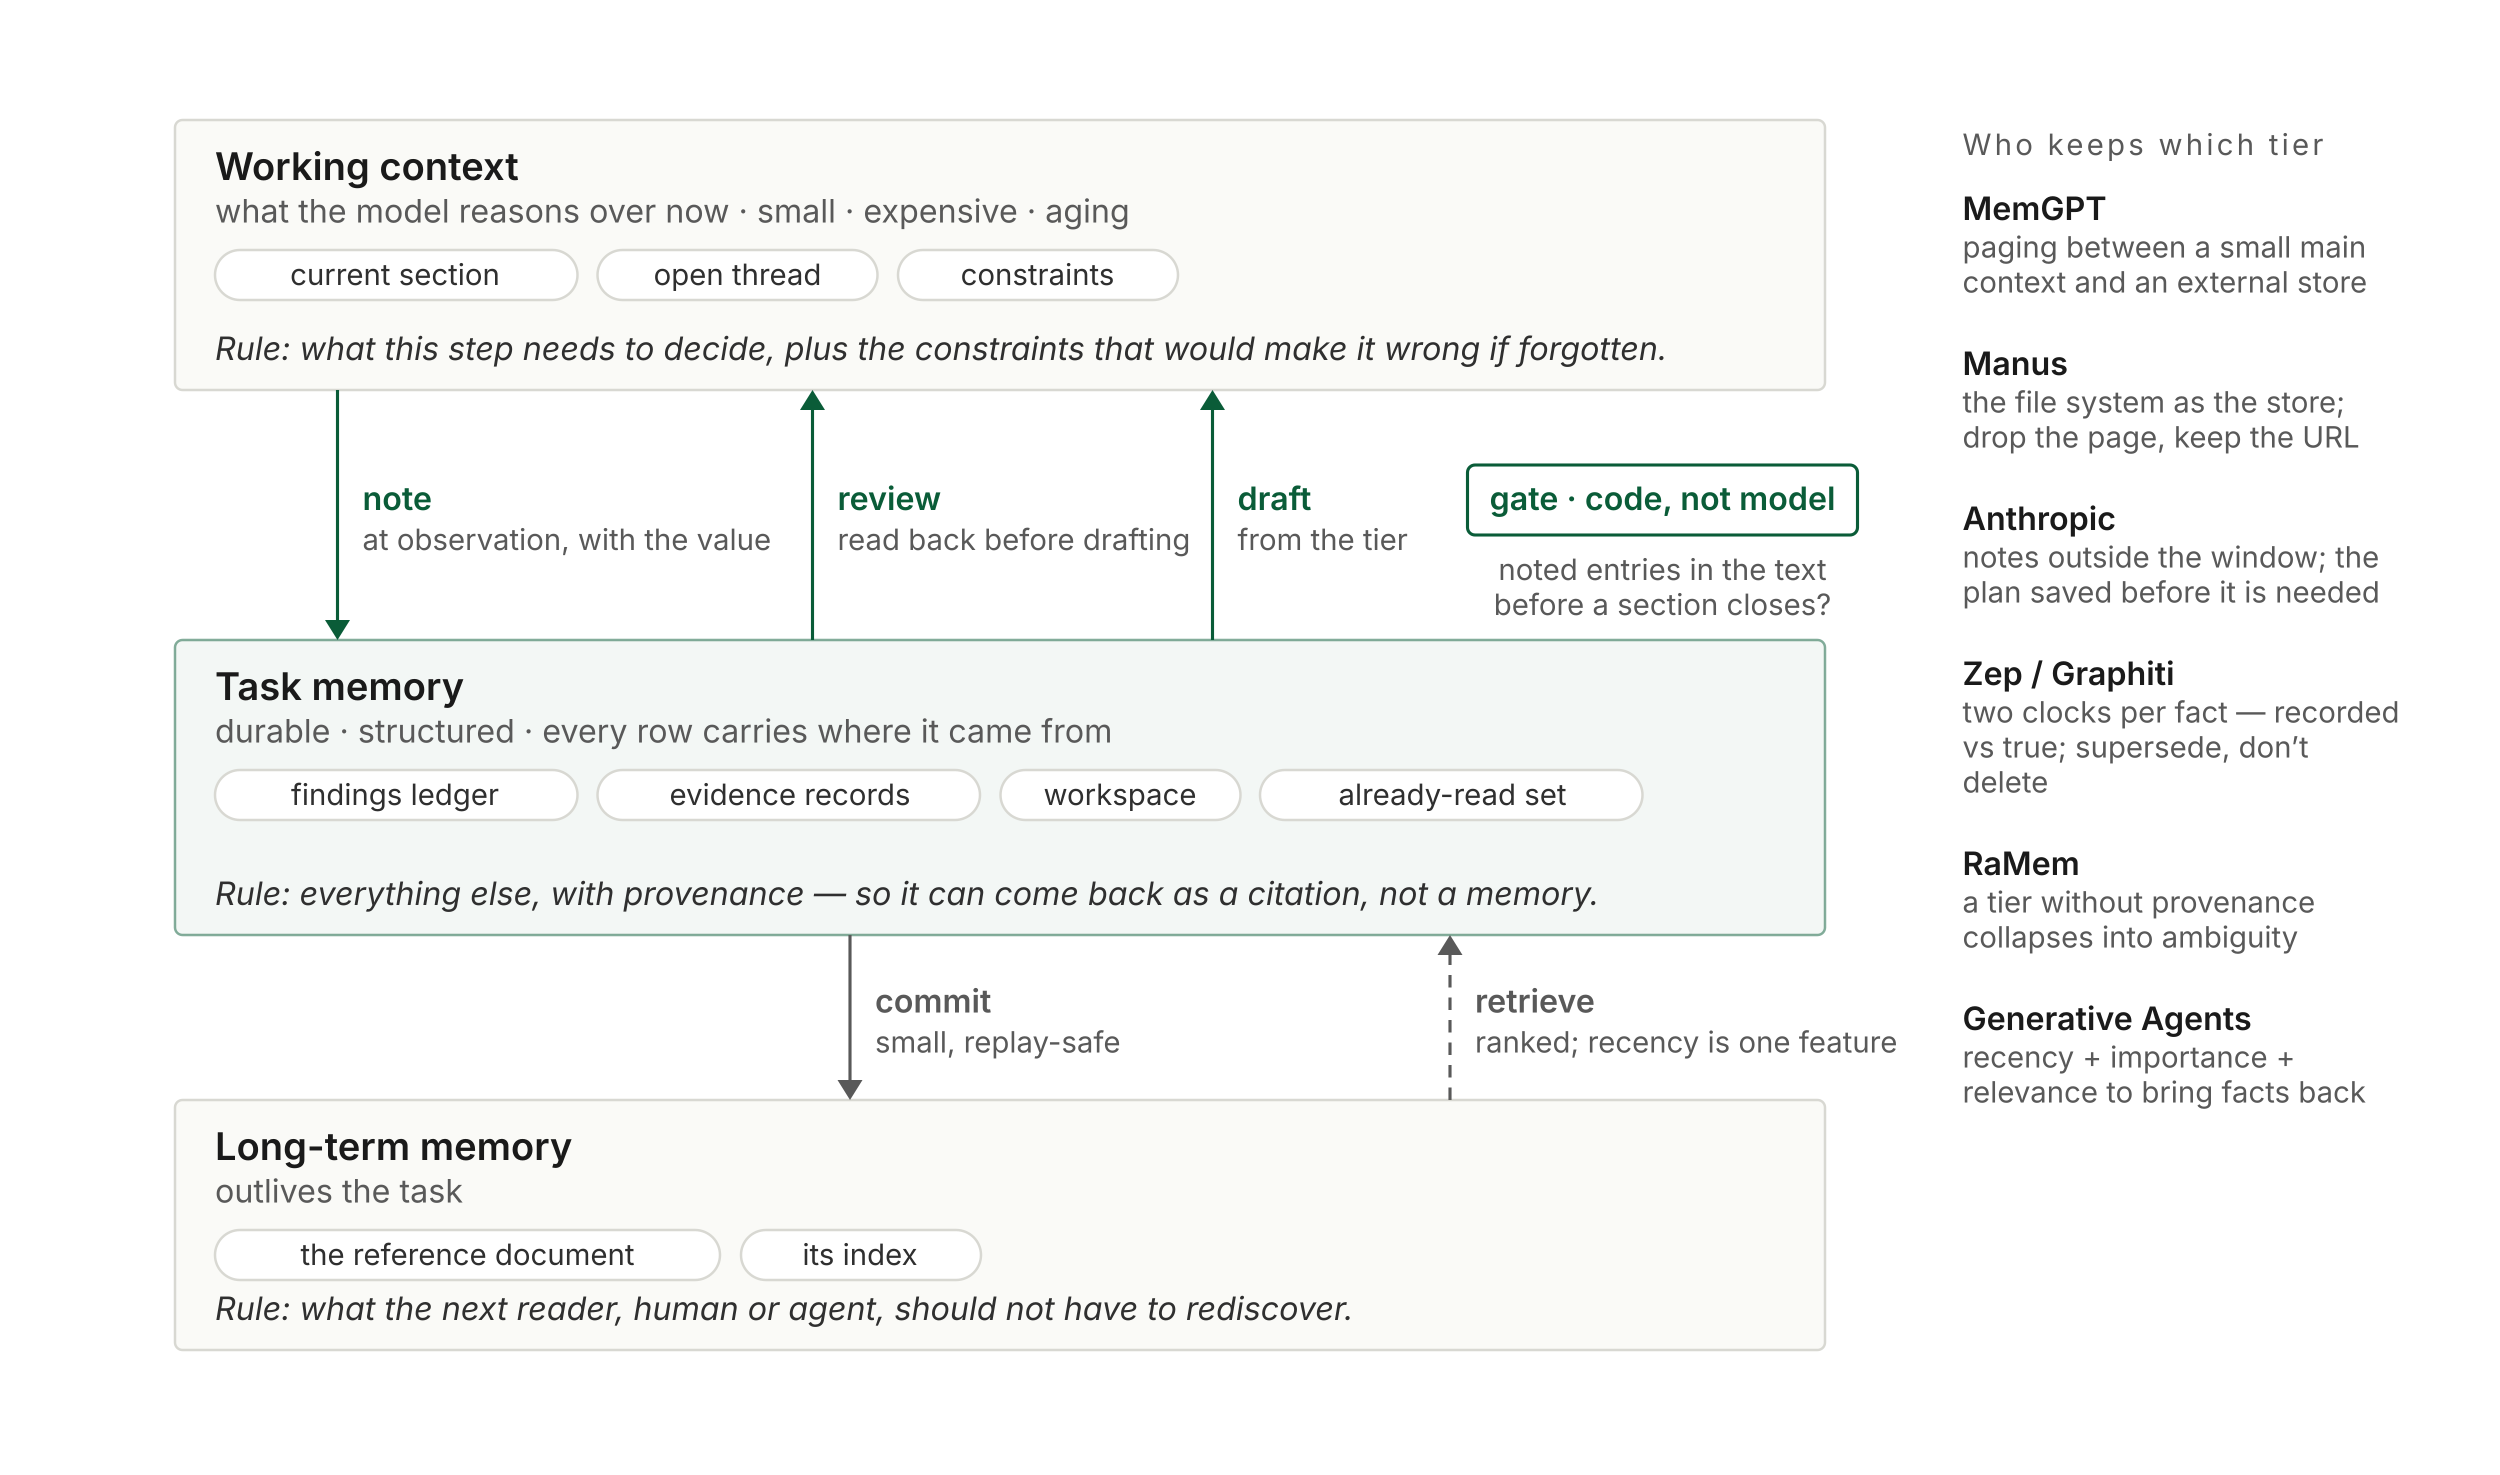
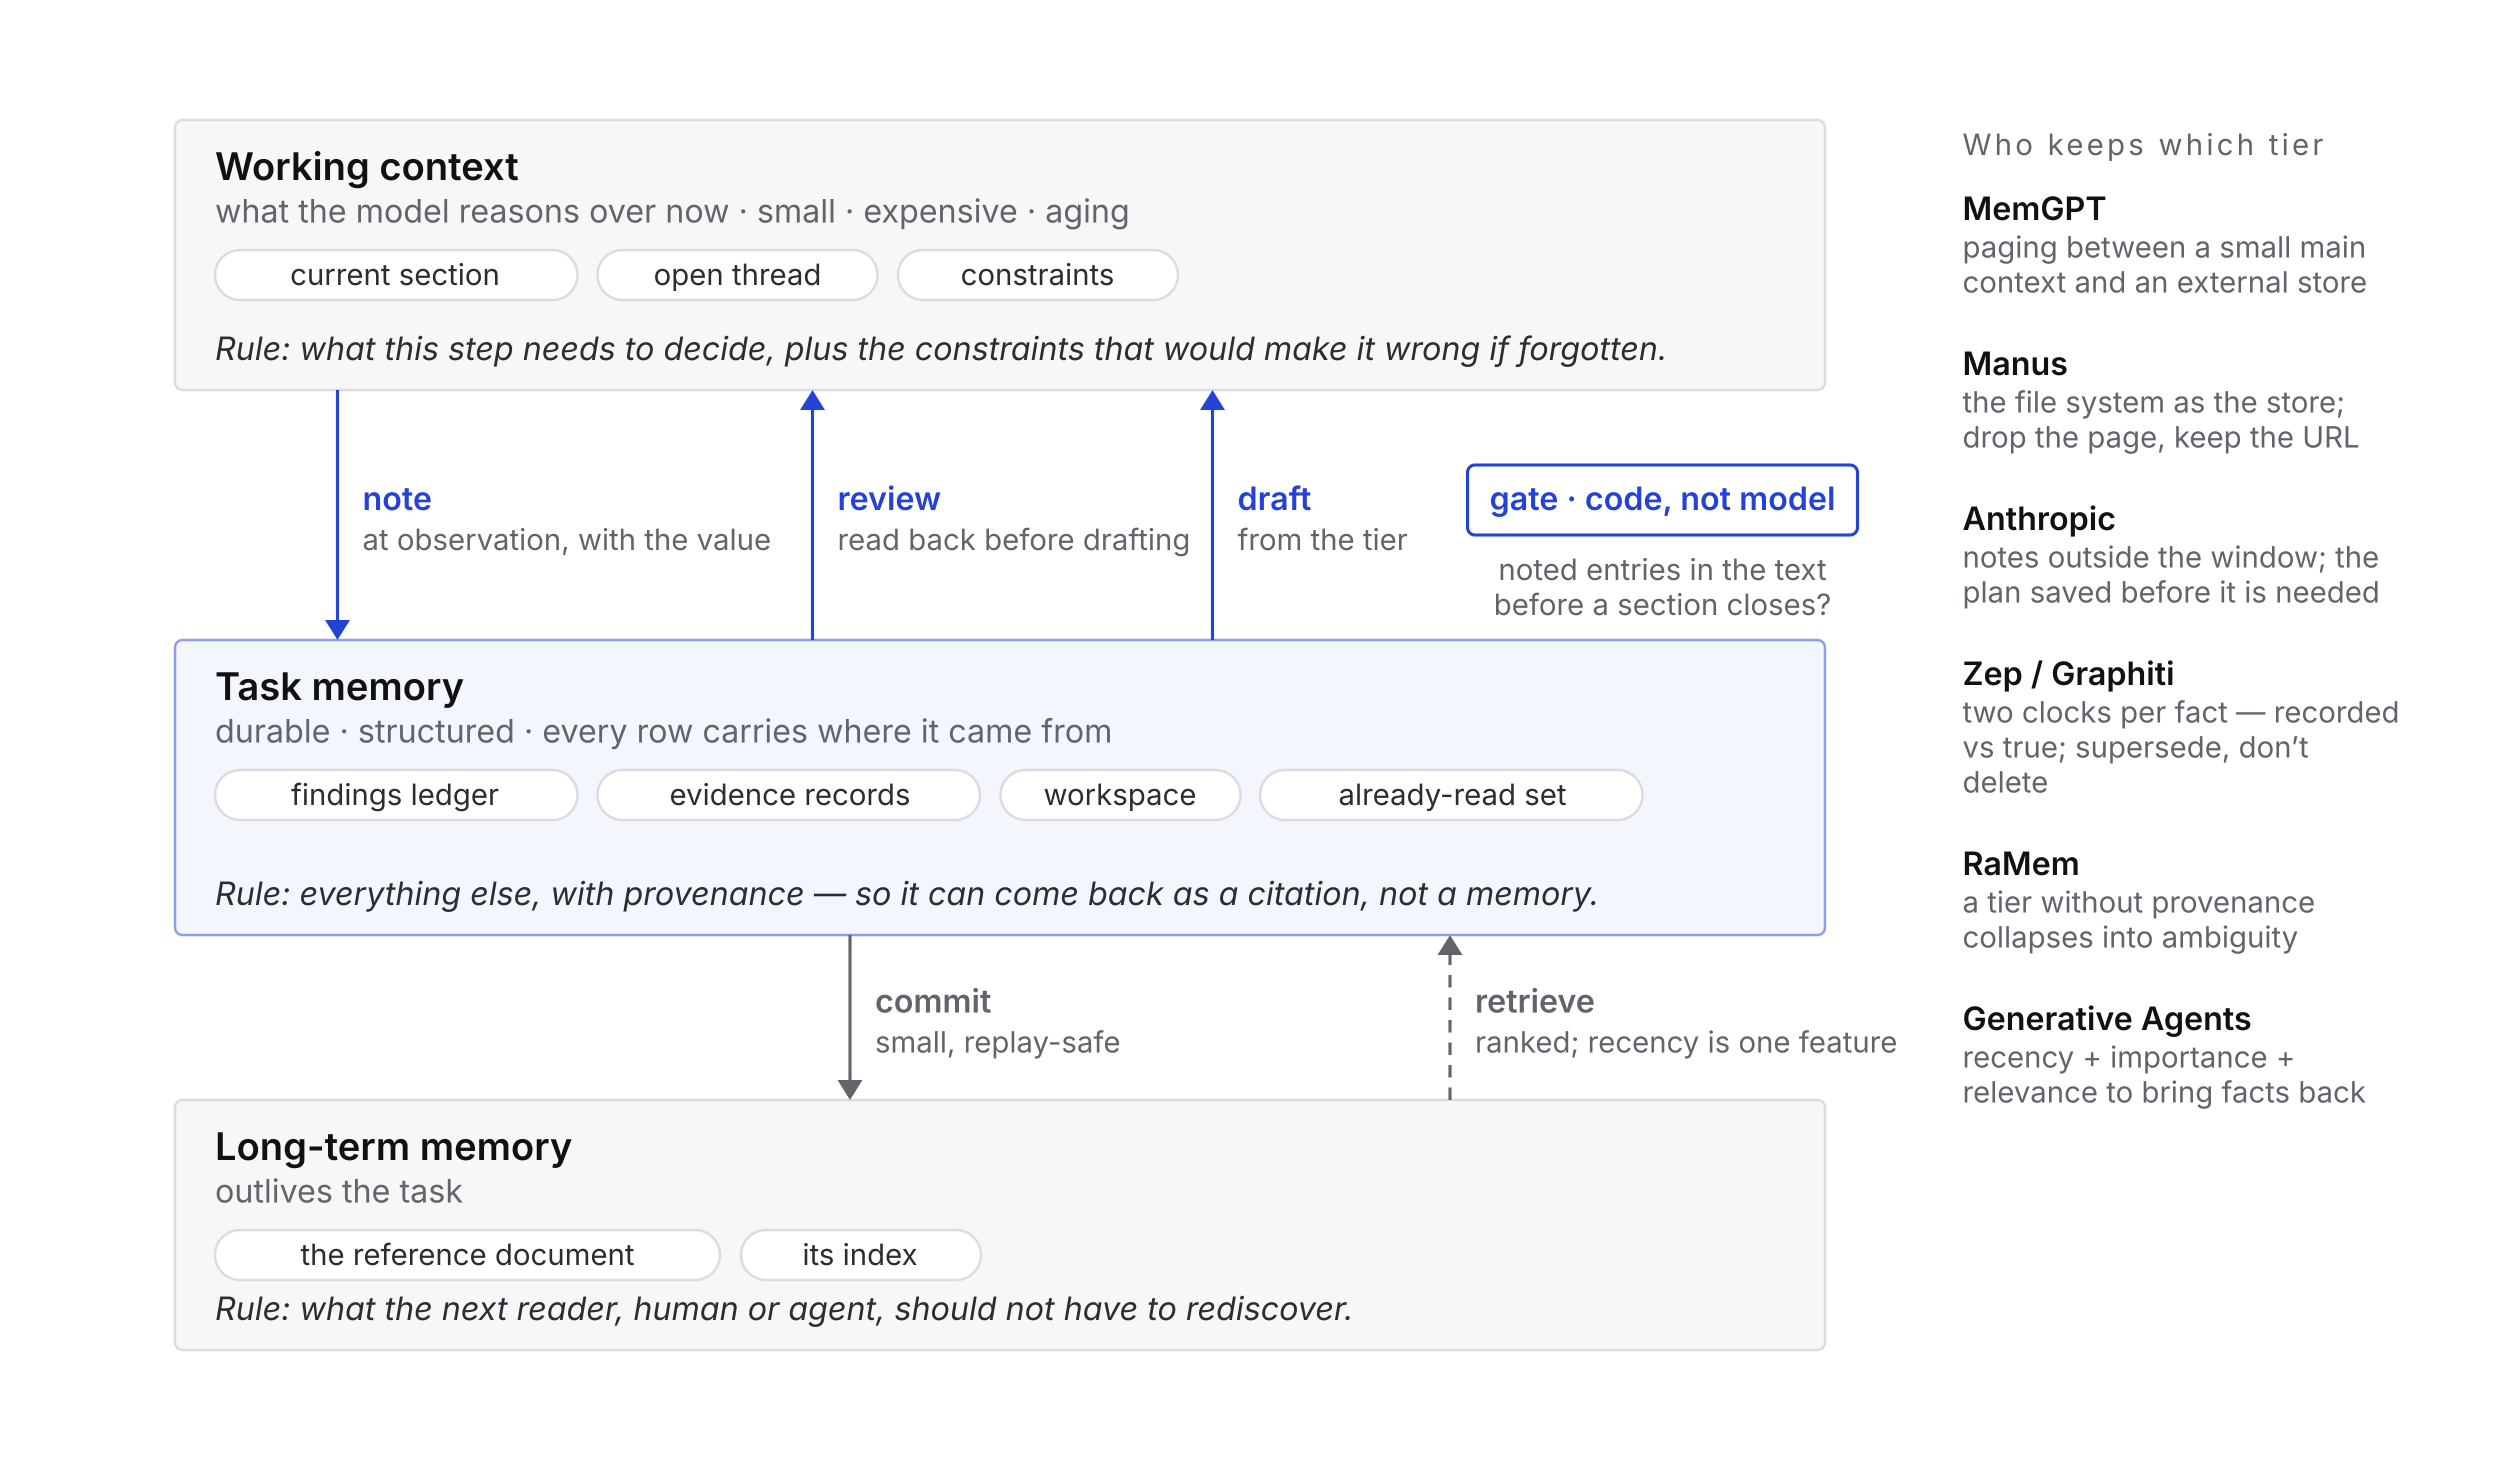
<svg xmlns="http://www.w3.org/2000/svg" viewBox="0 0 1000 590" width="1000" height="590" role="img" aria-labelledby="title desc" font-family="Inter, system-ui, -apple-system, 'Segoe UI', sans-serif">
  <style>
-     .kicker { font-size: 11.75px; fill: #595959; letter-spacing: .11em; text-transform: uppercase; }
-     .h { font-size: 15.25px; fill: #1A1A1A; font-weight: 600; }  .sub { font-size: 12.9px; fill: #595959; }
-     .rule { font-size: 12.9px; fill: #2F2F2F; font-style: italic; }  .chip { font-size: 11.75px; fill: #2F2F2F; }
-     .arrow { font-size: 12.9px; font-weight: 600; }  .arrowsub { font-size: 11.75px; fill: #595959; }
-     .fname { font-size: 12.9px; fill: #1A1A1A; font-weight: 600; }  .fwhat { font-size: 11.75px; fill: #595959; }
+     .kicker { font-size: 11.75px; fill: #62646C; letter-spacing: .11em; text-transform: uppercase; }
+     .h { font-size: 15.25px; fill: #111113; font-weight: 600; }  .sub { font-size: 12.9px; fill: #62646C; }
+     .rule { font-size: 12.9px; fill: #2C2D32; font-style: italic; }  .chip { font-size: 11.75px; fill: #2C2D32; }
+     .arrow { font-size: 12.9px; font-weight: 600; }  .arrowsub { font-size: 11.75px; fill: #62646C; }
+     .fname { font-size: 12.9px; fill: #111113; font-weight: 600; }  .fwhat { font-size: 11.75px; fill: #62646C; }
  </style>
  <rect width="1000" height="590" fill="#FFFFFF" />
  <g transform="translate(40,0)">
-     <rect x="30" y="48" width="660" height="108" rx="3" fill="#FAFAF7" stroke="#D8D8D2" stroke-opacity="1" />
+     <rect x="30" y="48" width="660" height="108" rx="3" fill="#F7F7F8" stroke="#DCDCE0" stroke-opacity="1" />
    <text class="h" x="46" y="72">Working context</text>
    <text class="sub" x="46" y="89">what the model reasons over now · small · expensive · aging</text>
    <text class="rule" x="46" y="144">Rule: what this step needs to decide, plus the constraints that would make it wrong if forgotten.</text>
-     <rect x="46" y="100" width="145" height="20" rx="10" fill="#FFFFFF" stroke="#D8D8D2" />
+     <rect x="46" y="100" width="145" height="20" rx="10" fill="#FFFFFF" stroke="#DCDCE0" />
    <text class="chip" x="118" y="114" text-anchor="middle">current section</text>
-     <rect x="199.0" y="100" width="112" height="20" rx="10" fill="#FFFFFF" stroke="#D8D8D2" />
+     <rect x="199.0" y="100" width="112" height="20" rx="10" fill="#FFFFFF" stroke="#DCDCE0" />
    <text class="chip" x="255" y="114" text-anchor="middle">open thread</text>
-     <rect x="319.2" y="100" width="112" height="20" rx="10" fill="#FFFFFF" stroke="#D8D8D2" />
+     <rect x="319.2" y="100" width="112" height="20" rx="10" fill="#FFFFFF" stroke="#DCDCE0" />
    <text class="chip" x="375" y="114" text-anchor="middle">constraints</text>
-     <rect x="30" y="256" width="660" height="118" rx="3" fill="rgba(10,92,56,0.05)" stroke="#0A5C38" stroke-opacity="0.5" />
+     <rect x="30" y="256" width="660" height="118" rx="3" fill="rgba(36,67,214,0.05)" stroke="#2443D6" stroke-opacity="0.5" />
    <text class="h" x="46" y="280">Task memory</text>
    <text class="sub" x="46" y="297">durable · structured · every row carries where it came from</text>
    <text class="rule" x="46" y="362">Rule: everything else, with provenance — so it can come back as a citation, not a memory.</text>
-     <rect x="46" y="308" width="145" height="20" rx="10" fill="#FFFFFF" stroke="#D8D8D2" />
+     <rect x="46" y="308" width="145" height="20" rx="10" fill="#FFFFFF" stroke="#DCDCE0" />
    <text class="chip" x="118" y="322" text-anchor="middle">findings ledger</text>
-     <rect x="199.0" y="308" width="153" height="20" rx="10" fill="#FFFFFF" stroke="#D8D8D2" />
+     <rect x="199.0" y="308" width="153" height="20" rx="10" fill="#FFFFFF" stroke="#DCDCE0" />
    <text class="chip" x="276" y="322" text-anchor="middle">evidence records</text>
-     <rect x="360.2" y="308" width="96" height="20" rx="10" fill="#FFFFFF" stroke="#D8D8D2" />
+     <rect x="360.2" y="308" width="96" height="20" rx="10" fill="#FFFFFF" stroke="#DCDCE0" />
    <text class="chip" x="408" y="322" text-anchor="middle">workspace</text>
-     <rect x="464.0" y="308" width="153" height="20" rx="10" fill="#FFFFFF" stroke="#D8D8D2" />
+     <rect x="464.0" y="308" width="153" height="20" rx="10" fill="#FFFFFF" stroke="#DCDCE0" />
    <text class="chip" x="541" y="322" text-anchor="middle">already-read set</text>
-     <rect x="30" y="440" width="660" height="100" rx="3" fill="#FAFAF7" stroke="#D8D8D2" stroke-opacity="1" />
+     <rect x="30" y="440" width="660" height="100" rx="3" fill="#F7F7F8" stroke="#DCDCE0" stroke-opacity="1" />
    <text class="h" x="46" y="464">Long-term memory</text>
    <text class="sub" x="46" y="481">outlives the task</text>
    <text class="rule" x="46" y="528">Rule: what the next reader, human or agent, should not have to rediscover.</text>
-     <rect x="46" y="492" width="202" height="20" rx="10" fill="#FFFFFF" stroke="#D8D8D2" />
+     <rect x="46" y="492" width="202" height="20" rx="10" fill="#FFFFFF" stroke="#DCDCE0" />
    <text class="chip" x="147" y="506" text-anchor="middle">the reference document</text>
-     <rect x="256.4" y="492" width="96" height="20" rx="10" fill="#FFFFFF" stroke="#D8D8D2" />
+     <rect x="256.4" y="492" width="96" height="20" rx="10" fill="#FFFFFF" stroke="#DCDCE0" />
    <text class="chip" x="304" y="506" text-anchor="middle">its index</text>
-     <line x1="95" y1="156" x2="95" y2="248" stroke="#0A5C38" stroke-width="1.25" />
-     <path d="M95 256 l -5 -8 l 10 0 z" fill="#0A5C38" />
-     <text class="arrow" x="105" y="204.0" style="fill:#0A5C38">note</text>
+     <line x1="95" y1="156" x2="95" y2="248" stroke="#2443D6" stroke-width="1.25" />
+     <path d="M95 256 l -5 -8 l 10 0 z" fill="#2443D6" />
+     <text class="arrow" x="105" y="204.0" style="fill:#2443D6">note</text>
    <text class="arrowsub" x="105" y="220.0">at observation, with the value</text>
-     <line x1="285" y1="256" x2="285" y2="164" stroke="#0A5C38" stroke-width="1.25" />
-     <path d="M285 156 l -5 8 l 10 0 z" fill="#0A5C38" />
-     <text class="arrow" x="295" y="204.0" style="fill:#0A5C38">review</text>
+     <line x1="285" y1="256" x2="285" y2="164" stroke="#2443D6" stroke-width="1.25" />
+     <path d="M285 156 l -5 8 l 10 0 z" fill="#2443D6" />
+     <text class="arrow" x="295" y="204.0" style="fill:#2443D6">review</text>
    <text class="arrowsub" x="295" y="220.0">read back before drafting</text>
-     <line x1="445" y1="256" x2="445" y2="164" stroke="#0A5C38" stroke-width="1.25" />
-     <path d="M445 156 l -5 8 l 10 0 z" fill="#0A5C38" />
-     <text class="arrow" x="455" y="204.0" style="fill:#0A5C38">draft</text>
+     <line x1="445" y1="256" x2="445" y2="164" stroke="#2443D6" stroke-width="1.25" />
+     <path d="M445 156 l -5 8 l 10 0 z" fill="#2443D6" />
+     <text class="arrow" x="455" y="204.0" style="fill:#2443D6">draft</text>
    <text class="arrowsub" x="455" y="220.0">from the tier</text>
-     <rect x="547" y="186" width="156" height="28" rx="3" fill="#FFFFFF" stroke="#0A5C38" stroke-width="1.25" />
-     <text class="arrow" x="625" y="204" text-anchor="middle" style="fill:#0A5C38">gate · code, not model</text>
+     <rect x="547" y="186" width="156" height="28" rx="3" fill="#FFFFFF" stroke="#2443D6" stroke-width="1.25" />
+     <text class="arrow" x="625" y="204" text-anchor="middle" style="fill:#2443D6">gate · code, not model</text>
    <text class="arrowsub" x="625" y="232" text-anchor="middle">noted entries in the text</text>
    <text class="arrowsub" x="625" y="246" text-anchor="middle">before a section closes?</text>
-     <line x1="300" y1="374" x2="300" y2="432" stroke="#595959" stroke-width="1.25" />
-     <path d="M300 440 l -5 -8 l 10 0 z" fill="#595959" />
-     <text class="arrow" x="310" y="405.0" style="fill:#595959">commit</text>
+     <line x1="300" y1="374" x2="300" y2="432" stroke="#62646C" stroke-width="1.25" />
+     <path d="M300 440 l -5 -8 l 10 0 z" fill="#62646C" />
+     <text class="arrow" x="310" y="405.0" style="fill:#62646C">commit</text>
    <text class="arrowsub" x="310" y="421.0">small, replay-safe</text>
-     <line x1="540" y1="440" x2="540" y2="382" stroke="#595959" stroke-width="1.25" stroke-dasharray="5 4" />
-     <path d="M540 374 l -5 8 l 10 0 z" fill="#595959" />
-     <text class="arrow" x="550" y="405.0" style="fill:#595959">retrieve</text>
+     <line x1="540" y1="440" x2="540" y2="382" stroke="#62646C" stroke-width="1.25" stroke-dasharray="5 4" />
+     <path d="M540 374 l -5 8 l 10 0 z" fill="#62646C" />
+     <text class="arrow" x="550" y="405.0" style="fill:#62646C">retrieve</text>
    <text class="arrowsub" x="550" y="421.0">ranked; recency is one feature</text>
    <text class="kicker" x="745" y="62">Who keeps which tier</text>
    <text class="fname" x="745" y="88">MemGPT</text>
    <text class="fwhat" x="745" y="103">paging between a small main</text>
    <text class="fwhat" x="745" y="117">context and an external store</text>
    <text class="fname" x="745" y="150">Manus</text>
    <text class="fwhat" x="745" y="165">the file system as the store;</text>
    <text class="fwhat" x="745" y="179">drop the page, keep the URL</text>
    <text class="fname" x="745" y="212">Anthropic</text>
    <text class="fwhat" x="745" y="227">notes outside the window; the</text>
    <text class="fwhat" x="745" y="241">plan saved before it is needed</text>
    <text class="fname" x="745" y="274">Zep / Graphiti</text>
    <text class="fwhat" x="745" y="289">two clocks per fact — recorded</text>
    <text class="fwhat" x="745" y="303">vs true; supersede, don’t</text>
    <text class="fwhat" x="745" y="317">delete</text>
    <text class="fname" x="745" y="350">RaMem</text>
    <text class="fwhat" x="745" y="365">a tier without provenance</text>
    <text class="fwhat" x="745" y="379">collapses into ambiguity</text>
    <text class="fname" x="745" y="412">Generative Agents</text>
    <text class="fwhat" x="745" y="427">recency + importance +</text>
    <text class="fwhat" x="745" y="441">relevance to bring facts back</text>
  </g>
</svg>
